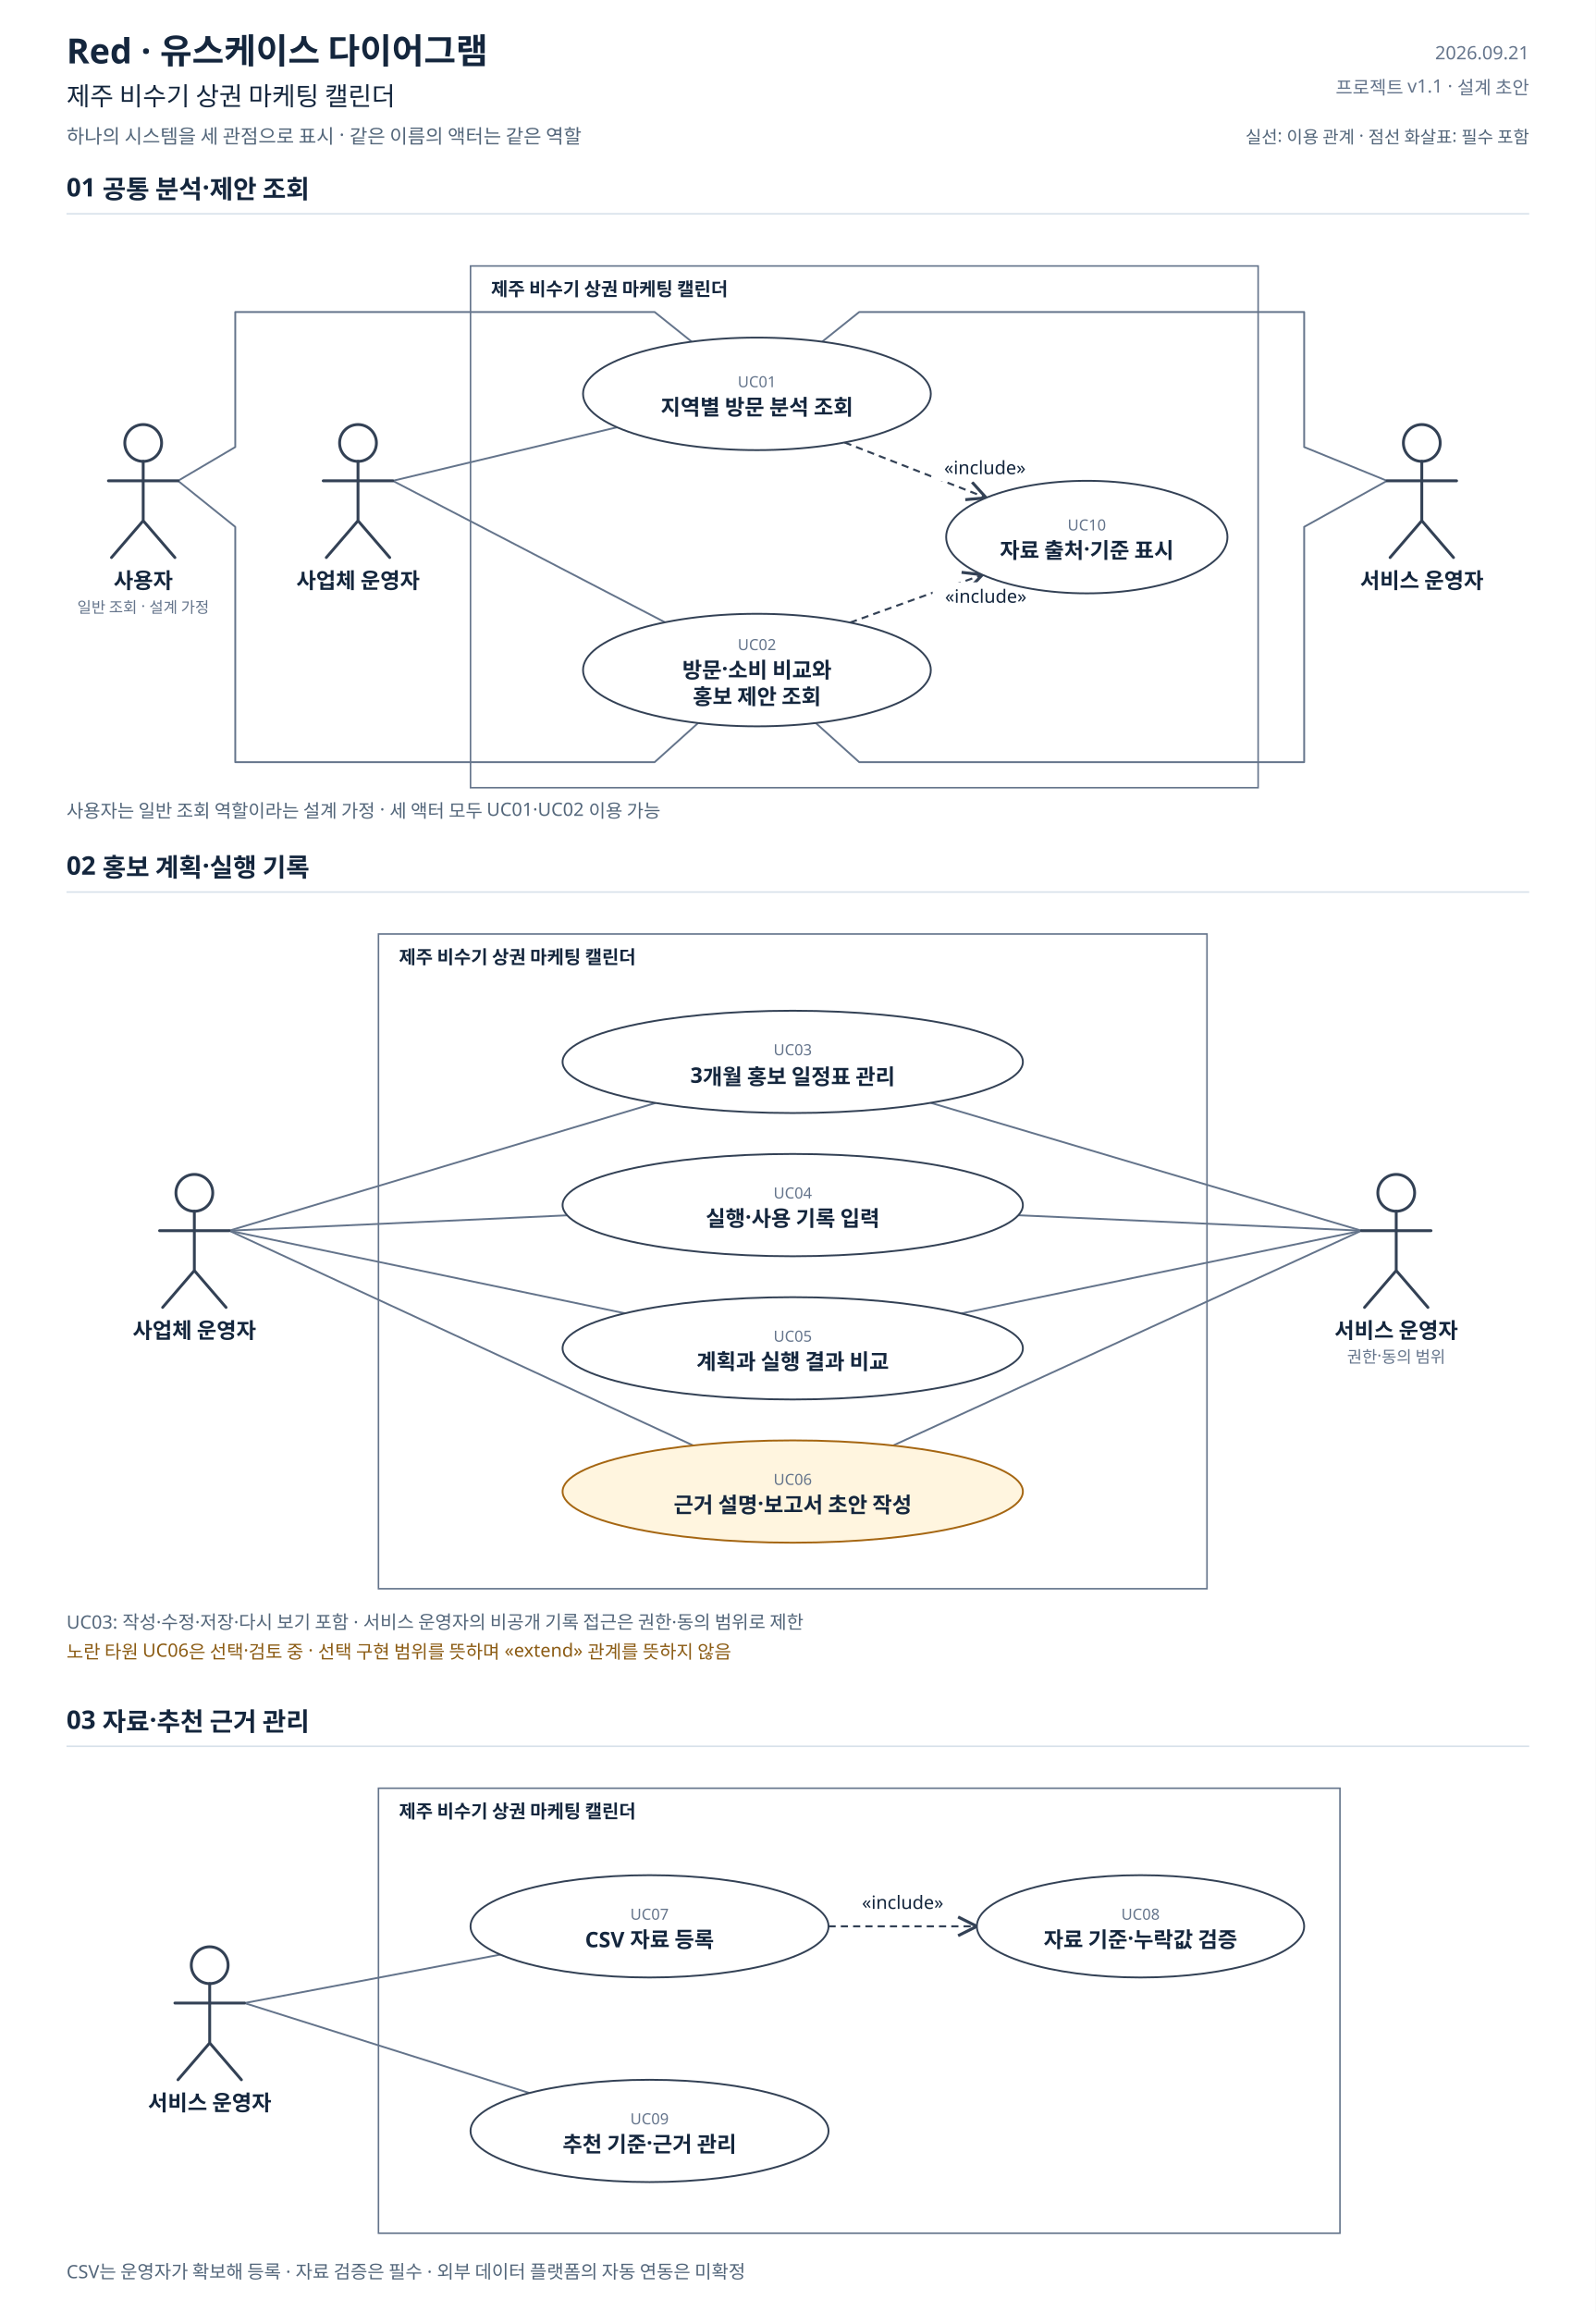
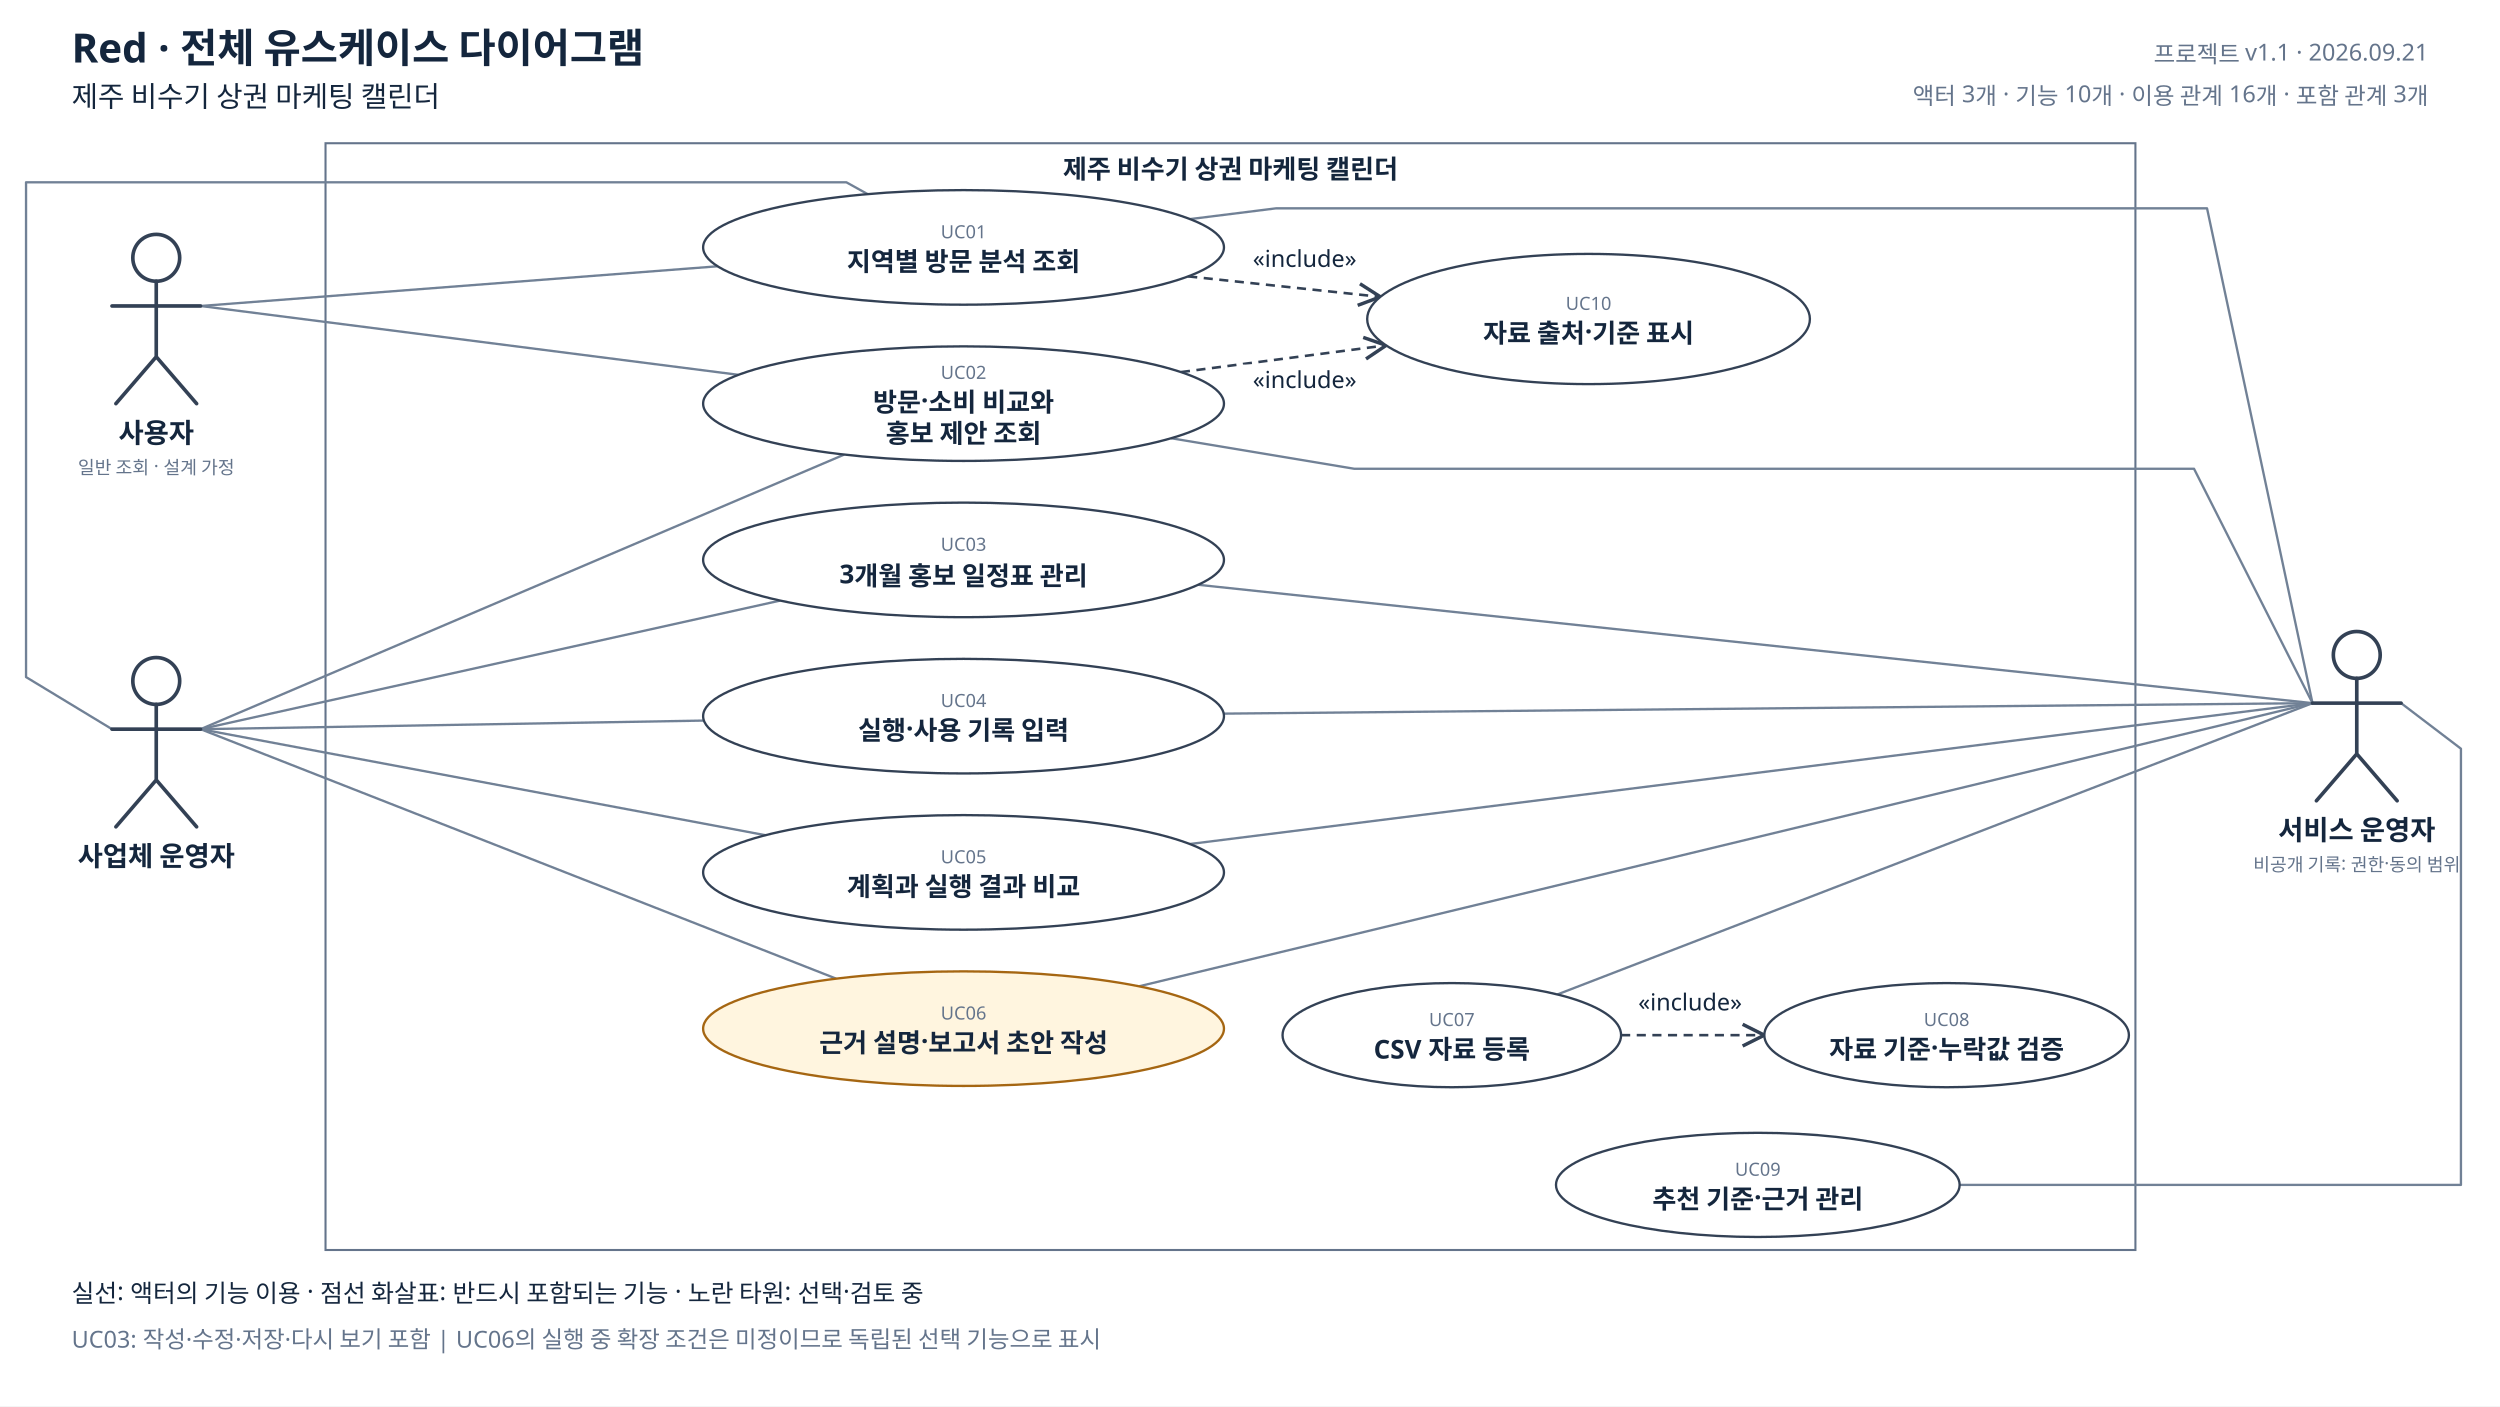
- <svg xmlns="http://www.w3.org/2000/svg" width="1560" height="2260" viewBox="0 0 1560 2260" role="img" aria-labelledby="title description">
+ <svg xmlns="http://www.w3.org/2000/svg" width="1920" height="1080" viewBox="0 0 1920 1080" role="img" aria-labelledby="title description">
  <defs>
-     <marker id="include-arrow" viewBox="0 0 12 12" refX="11" refY="6" markerWidth="11" markerHeight="11" orient="auto">
+     <marker id="include-arrow" viewBox="0 0 12 12" refX="11" refY="6" markerWidth="10" markerHeight="10" orient="auto">
      <path d="M1 1 L11 6 L1 11" fill="none" stroke="#334155" stroke-width="1.6" />
    </marker>
-     <style>text{font-family:"Apple SD Gothic Neo","Noto Sans KR",sans-serif;fill:#14263d}.association{fill:none;stroke:#64748b;stroke-width:1.8;stroke-linejoin:round}.include{fill:none;stroke:#334155;stroke-width:2;stroke-dasharray:7 5;marker-end:url(#include-arrow)}.actor{fill:none;stroke:#334155;stroke-width:2.8;stroke-linecap:round;stroke-linejoin:round}</style>
+     <style>text{font-family:"Apple SD Gothic Neo","Noto Sans KR",sans-serif;fill:#14263d}.association{fill:none;stroke:#718196;stroke-width:1.8;stroke-linejoin:round}.include{fill:none;stroke:#334155;stroke-width:2;stroke-dasharray:7 5;marker-end:url(#include-arrow)}.actor{fill:none;stroke:#334155;stroke-width:2.8;stroke-linecap:round;stroke-linejoin:round}</style>
  </defs>
-   <rect width="1560" height="2260" fill="white" />
-   <text x="65" y="62" font-size="34" font-weight="700" text-anchor="start" style="fill:#14263d">Red · 유스케이스 다이어그램</text>
-   <text x="65" y="103" font-size="25" font-weight="500" text-anchor="start" style="fill:#14263d">제주 비수기 상권 마케팅 캘린더</text>
-   <text x="1495" y="58" font-size="18" font-weight="400" text-anchor="end" style="fill:#64748b">2026.09.21</text>
-   <text x="1495" y="92" font-size="18" font-weight="400" text-anchor="end" style="fill:#64748b">프로젝트 v1.1 · 설계 초안</text>
-   <text x="65" y="140" font-size="19" font-weight="400" text-anchor="start" style="fill:#53667a">하나의 시스템을 세 관점으로 표시 · 같은 이름의 액터는 같은 역할</text>
-   <text x="1495" y="140" font-size="17" font-weight="400" text-anchor="end" style="fill:#53667a">실선: 이용 관계 · 점선 화살표: 필수 포함</text>
-   <text x="65" y="192" font-size="25" font-weight="700" text-anchor="start" style="fill:#14263d">01  공통 분석·제안 조회</text>
-   <line x1="65" y1="209" x2="1495" y2="209" stroke="#d7e1ea" stroke-width="1.5" />
-   <g transform="translate(40 125)" data-diagram-id="RED-USECASE-00003">
-     <rect x="420" y="135" width="770" height="510" fill="white" stroke="#64748b" stroke-width="1.5" />
-     <text x="440" y="164" font-size="18" font-weight="700" text-anchor="start" style="fill:#14263d">제주 비수기 상권 마케팅 캘린더</text>
-     <polyline class="association" points="344.00,345.00 563.22,292.66" data-model-id="RED-USECASE-00153" />
-     <polyline class="association" points="1316.00,345.00 1235.00,312.00 1235.00,180.00 800.00,180.00 763.74,209.01" data-model-id="RED-USECASE-00168" />
-     <polyline class="association" points="344.00,345.00 610.15,483.31" data-model-id="RED-USECASE-00183" />
-     <polyline class="association" points="1316.00,345.00 1235.00,390.00 1235.00,620.00 800.00,620.00 757.51,581.76" data-model-id="RED-USECASE-00198" />
-     <polyline class="include" points="785.68,307.50 924.12,361.58" data-model-id="RED-USECASE-00363" />
-     <rect x="870.899" y="318.54" width="104" height="27" fill="white" />
-     <text x="922.899" y="338.54" font-size="18" font-weight="400" text-anchor="middle" style="fill:#14263d">«include»</text>
-     <polyline class="include" points="791.08,483.56 920.43,436.85" data-model-id="RED-USECASE-00368" />
-     <rect x="871.755" y="444.206" width="104" height="27" fill="white" />
-     <text x="923.755" y="464.206" font-size="18" font-weight="400" text-anchor="middle" style="fill:#14263d">«include»</text>
-     <polyline class="association" points="134.00,345.00 190.00,312.00 190.00,180.00 600.00,180.00 636.26,209.01" data-model-id="RED-USECASE-00389" />
-     <polyline class="association" points="134.00,345.00 190.00,390.00 190.00,620.00 600.00,620.00 642.49,581.76" data-model-id="RED-USECASE-00404" />
-     <g data-model-id="RED-USECASE-00378">
-       <circle class="actor" cx="100.0" cy="308" r="18" fill="white" />
-       <path class="actor" d="M100.0 326 V384 M66.0 345 H134.0 M100.0 384 L69.0 420 M100.0 384 L131.0 420" />
-     </g>
-     <text x="100.0" y="450" font-size="21" font-weight="700" text-anchor="middle" style="fill:#14263d">사용자</text>
-     <text x="100.0" y="474" font-size="15" font-weight="400" text-anchor="middle" style="fill:#64748b">일반 조회 · 설계 가정</text>
-     <g data-model-id="RED-USECASE-00011">
-       <circle class="actor" cx="310.0" cy="308" r="18" fill="white" />
-       <path class="actor" d="M310.0 326 V384 M276.0 345 H344.0 M310.0 384 L279.0 420 M310.0 384 L341.0 420" />
-     </g>
-     <text x="310.0" y="450" font-size="21" font-weight="700" text-anchor="middle" style="fill:#14263d">사업체 운영자</text>
-     <g data-model-id="RED-USECASE-00022">
-       <circle class="actor" cx="1350.0" cy="308" r="18" fill="white" />
-       <path class="actor" d="M1350.0 326 V384 M1316.0 345 H1384.0 M1350.0 384 L1319.0 420 M1350.0 384 L1381.0 420" />
-     </g>
-     <text x="1350.0" y="450" font-size="21" font-weight="700" text-anchor="middle" style="fill:#14263d">서비스 운영자</text>
-     <ellipse cx="700.0" cy="260.0" rx="170.0" ry="55.0" fill="#FFFFFF" stroke="#334155" stroke-width="1.8" data-model-id="RED-USECASE-00033" />
-     <text x="700.0" y="253.5" font-size="15" font-weight="500" text-anchor="middle" style="fill:#64748b">UC01</text>
-     <text x="700.0" y="280.5" font-size="21" font-weight="600" text-anchor="middle" style="fill:#14263d">지역별 방문 분석 조회</text>
-     <ellipse cx="700.0" cy="530.0" rx="170.0" ry="55.0" fill="#FFFFFF" stroke="#334155" stroke-width="1.8" data-model-id="RED-USECASE-00045" />
-     <text x="700.0" y="510.5" font-size="15" font-weight="500" text-anchor="middle" style="fill:#64748b">UC02</text>
-     <text x="700.0" y="537.5" font-size="21" font-weight="600" text-anchor="middle" style="fill:#14263d">방문·소비 비교와</text>
-     <text x="700.0" y="563.5" font-size="21" font-weight="600" text-anchor="middle" style="fill:#14263d">홍보 제안 조회</text>
-     <ellipse cx="1022.5" cy="400.0" rx="137.5" ry="55.0" fill="#FFFFFF" stroke="#334155" stroke-width="1.8" data-model-id="RED-USECASE-00141" />
-     <text x="1022.5" y="393.5" font-size="15" font-weight="500" text-anchor="middle" style="fill:#64748b">UC10</text>
-     <text x="1022.5" y="420.5" font-size="21" font-weight="600" text-anchor="middle" style="fill:#14263d">자료 출처·기준 표시</text>
+   <rect width="1920" height="1080" fill="white" />
+   <text x="55" y="48" font-size="31" font-weight="700" text-anchor="start" style="fill:#14263d">Red · 전체 유스케이스 다이어그램</text>
+   <text x="55" y="82" font-size="22" font-weight="500" text-anchor="start" style="fill:#14263d">제주 비수기 상권 마케팅 캘린더</text>
+   <text x="1865" y="48" font-size="18" font-weight="400" text-anchor="end" style="fill:#64748b">프로젝트 v1.1 · 2026.09.21</text>
+   <text x="1865" y="80" font-size="18" font-weight="400" text-anchor="end" style="fill:#64748b">액터 3개 · 기능 10개 · 이용 관계 16개 · 포함 관계 3개</text>
+   <rect x="250" y="110" width="1390" height="850" fill="white" stroke="#64748b" stroke-width="1.6" />
+   <text x="945" y="137" font-size="20" font-weight="700" text-anchor="middle" style="fill:#14263d">제주 비수기 상권 마케팅 캘린더</text>
+   <polyline class="association" points="86.00,560.00 20.00,520.00 20.00,140.00 650.00,140.00 666.36,149.09" data-model-id="RED-USECASE-00153" />
+   <polyline class="association" points="1776.00,540.00 1695.00,160.00 980.00,160.00 913.89,168.26" data-model-id="RED-USECASE-00168" />
+   <polyline class="association" points="154.00,560.00 648.33,349.11" data-model-id="RED-USECASE-00183" />
+   <polyline class="association" points="1776.00,540.00 1685.00,360.00 1040.00,360.00 899.42,336.57" data-model-id="RED-USECASE-00198" />
+   <polyline class="include" points="912.52,212.26 1060.15,227.98" data-model-id="RED-USECASE-00363" />
+   <polyline class="include" points="906.94,285.77 1064.55,265.24" data-model-id="RED-USECASE-00368" />
+   <polyline class="association" points="154.00,235.00 551.17,204.50" data-model-id="RED-USECASE-00389" />
+   <polyline class="association" points="154.00,235.00 567.13,287.87" data-model-id="RED-USECASE-00404" />
+   <polyline class="association" points="154.00,560.00 599.17,461.24" data-model-id="RED-USECASE-00213" />
+   <polyline class="association" points="1776.00,540.00 920.12,449.12" data-model-id="RED-USECASE-00228" />
+   <polyline class="association" points="154.00,560.00 540.60,553.40" data-model-id="RED-USECASE-00243" />
+   <polyline class="association" points="1776.00,540.00 939.81,548.07" data-model-id="RED-USECASE-00258" />
+   <polyline class="association" points="154.00,560.00 587.86,641.44" data-model-id="RED-USECASE-00273" />
+   <polyline class="association" points="1776.00,540.00 913.73,648.20" data-model-id="RED-USECASE-00288" />
+   <polyline class="association" points="154.00,560.00 642.21,751.62" data-model-id="RED-USECASE-00303" />
+   <polyline class="association" points="1776.00,540.00 874.74,757.48" data-model-id="RED-USECASE-00318" />
+   <polyline class="association" points="1776.00,540.00 1196.06,763.73" data-model-id="RED-USECASE-00333" />
+   <polyline class="association" points="1844.00,540.00 1890.00,575.00 1890.00,910.00 1505.00,910.00" data-model-id="RED-USECASE-00348" />
+   <polyline class="include" points="1245.00,795.00 1355.00,795.00" data-model-id="RED-USECASE-00373" />
+   <g data-model-id="RED-USECASE-00378">
+     <circle class="actor" cx="120.0" cy="198" r="18" fill="white" />
+     <path class="actor" d="M120.0 216 V274 M86.0 235 H154.0 M120.0 274 L89.0 310 M120.0 274 L151.0 310" />
  </g>
-   <text x="65" y="799" font-size="18" font-weight="400" text-anchor="start" style="fill:#53667a">사용자는 일반 조회 역할이라는 설계 가정 · 세 액터 모두 UC01·UC02 이용 가능</text>
-   <text x="65" y="855" font-size="25" font-weight="700" text-anchor="start" style="fill:#14263d">02  홍보 계획·실행 기록</text>
-   <line x1="65" y1="872" x2="1495" y2="872" stroke="#d7e1ea" stroke-width="1.5" />
-   <g transform="translate(40 833)" data-diagram-id="RED-USECASE-10150">
-     <rect x="330" y="80" width="810" height="640" fill="white" stroke="#64748b" stroke-width="1.5" />
-     <text x="350" y="109" font-size="18" font-weight="700" text-anchor="start" style="fill:#14263d">제주 비수기 상권 마케팅 캘린더</text>
-     <polyline class="association" points="184.00,370.00 600.92,245.15" data-model-id="RED-USECASE-00213" />
-     <polyline class="association" points="1291.00,370.00 869.86,245.02" data-model-id="RED-USECASE-00228" />
-     <polyline class="association" points="184.00,370.00 514.55,355.00" data-model-id="RED-USECASE-00243" />
-     <polyline class="association" points="1291.00,370.00 955.53,354.92" data-model-id="RED-USECASE-00258" />
-     <polyline class="association" points="184.00,370.00 570.99,450.77" data-model-id="RED-USECASE-00273" />
-     <polyline class="association" points="1291.00,370.00 899.70,450.93" data-model-id="RED-USECASE-00288" />
-     <polyline class="association" points="184.00,370.00 637.61,579.93" data-model-id="RED-USECASE-00303" />
-     <polyline class="association" points="1291.00,370.00 833.11,580.00" data-model-id="RED-USECASE-00318" />
-     <g data-model-id="RED-USECASE-00011">
-       <circle class="actor" cx="150.0" cy="333" r="18" fill="white" />
-       <path class="actor" d="M150.0 351 V409 M116.0 370 H184.0 M150.0 409 L119.0 445 M150.0 409 L181.0 445" />
-     </g>
-     <text x="150.0" y="475" font-size="21" font-weight="700" text-anchor="middle" style="fill:#14263d">사업체 운영자</text>
-     <g data-model-id="RED-USECASE-00022">
-       <circle class="actor" cx="1325.0" cy="333" r="18" fill="white" />
-       <path class="actor" d="M1325.0 351 V409 M1291.0 370 H1359.0 M1325.0 409 L1294.0 445 M1325.0 409 L1356.0 445" />
-     </g>
-     <text x="1325.0" y="475" font-size="21" font-weight="700" text-anchor="middle" style="fill:#14263d">서비스 운영자</text>
-     <text x="1325.0" y="499" font-size="16" font-weight="400" text-anchor="middle" style="fill:#64748b">권한·동의 범위</text>
-     <ellipse cx="735.0" cy="205.0" rx="225.0" ry="50.0" fill="#FFFFFF" stroke="#334155" stroke-width="1.8" data-model-id="RED-USECASE-00057" />
-     <text x="735.0" y="198.5" font-size="15" font-weight="500" text-anchor="middle" style="fill:#64748b">UC03</text>
-     <text x="735.0" y="225.5" font-size="21" font-weight="600" text-anchor="middle" style="fill:#14263d">3개월 홍보 일정표 관리</text>
-     <ellipse cx="735.0" cy="345.0" rx="225.0" ry="50.0" fill="#FFFFFF" stroke="#334155" stroke-width="1.8" data-model-id="RED-USECASE-00069" />
-     <text x="735.0" y="338.5" font-size="15" font-weight="500" text-anchor="middle" style="fill:#64748b">UC04</text>
-     <text x="735.0" y="365.5" font-size="21" font-weight="600" text-anchor="middle" style="fill:#14263d">실행·사용 기록 입력</text>
-     <ellipse cx="735.0" cy="485.0" rx="225.0" ry="50.0" fill="#FFFFFF" stroke="#334155" stroke-width="1.8" data-model-id="RED-USECASE-00081" />
-     <text x="735.0" y="478.5" font-size="15" font-weight="500" text-anchor="middle" style="fill:#64748b">UC05</text>
-     <text x="735.0" y="505.5" font-size="21" font-weight="600" text-anchor="middle" style="fill:#14263d">계획과 실행 결과 비교</text>
-     <ellipse cx="735.0" cy="625.0" rx="225.0" ry="50.0" fill="#FFF5DF" stroke="#A56612" stroke-width="1.8" data-model-id="RED-USECASE-00093" />
-     <text x="735.0" y="618.5" font-size="15" font-weight="500" text-anchor="middle" style="fill:#64748b">UC06</text>
-     <text x="735.0" y="645.5" font-size="21" font-weight="600" text-anchor="middle" style="fill:#14263d">근거 설명·보고서 초안 작성</text>
+   <text x="120.0" y="340" font-size="21" font-weight="700" text-anchor="middle" style="fill:#14263d">사용자</text>
+   <text x="120.0" y="364" font-size="14" font-weight="400" text-anchor="middle" style="fill:#64748b">일반 조회 · 설계 가정</text>
+   <g data-model-id="RED-USECASE-00011">
+     <circle class="actor" cx="120.0" cy="523" r="18" fill="white" />
+     <path class="actor" d="M120.0 541 V599 M86.0 560 H154.0 M120.0 599 L89.0 635 M120.0 599 L151.0 635" />
  </g>
-   <text x="65" y="1592" font-size="18" font-weight="400" text-anchor="start" style="fill:#53667a">UC03: 작성·수정·저장·다시 보기 포함 · 서비스 운영자의 비공개 기록 접근은 권한·동의 범위로 제한</text>
-   <text x="65" y="1621" font-size="18" font-weight="400" text-anchor="start" style="fill:#8b5b13">노란 타원 UC06은 선택·검토 중 · 선택 구현 범위를 뜻하며 «extend» 관계를 뜻하지 않음</text>
-   <text x="65" y="1690" font-size="25" font-weight="700" text-anchor="start" style="fill:#14263d">03  자료·추천 근거 관리</text>
-   <line x1="65" y1="1707" x2="1495" y2="1707" stroke="#d7e1ea" stroke-width="1.5" />
-   <g transform="translate(40 1668)" data-diagram-id="RED-USECASE-10317">
-     <rect x="330" y="80" width="940" height="435" fill="white" stroke="#64748b" stroke-width="1.5" />
-     <text x="350" y="109" font-size="18" font-weight="700" text-anchor="start" style="fill:#14263d">제주 비수기 상권 마케팅 캘린더</text>
-     <polyline class="association" points="199.00,290.00 449.14,242.63" data-model-id="RED-USECASE-00333" />
-     <polyline class="association" points="199.00,290.00 477.56,377.93" data-model-id="RED-USECASE-00348" />
-     <polyline class="include" points="770.00,215.00 915.00,215.00" data-model-id="RED-USECASE-00373" />
-     <rect x="790.5" y="178.0" width="104" height="27" fill="white" />
-     <text x="842.5" y="198.0" font-size="18" font-weight="400" text-anchor="middle" style="fill:#14263d">«include»</text>
-     <g data-model-id="RED-USECASE-00022">
-       <circle class="actor" cx="165.0" cy="253" r="18" fill="white" />
-       <path class="actor" d="M165.0 271 V329 M131.0 290 H199.0 M165.0 329 L134.0 365 M165.0 329 L196.0 365" />
-     </g>
-     <text x="165.0" y="395" font-size="21" font-weight="700" text-anchor="middle" style="fill:#14263d">서비스 운영자</text>
-     <ellipse cx="595.0" cy="215.0" rx="175.0" ry="50.0" fill="#FFFFFF" stroke="#334155" stroke-width="1.8" data-model-id="RED-USECASE-00105" />
-     <text x="595.0" y="208.5" font-size="15" font-weight="500" text-anchor="middle" style="fill:#64748b">UC07</text>
-     <text x="595.0" y="235.5" font-size="21" font-weight="600" text-anchor="middle" style="fill:#14263d">CSV 자료 등록</text>
-     <ellipse cx="1075.0" cy="215.0" rx="160.0" ry="50.0" fill="#FFFFFF" stroke="#334155" stroke-width="1.8" data-model-id="RED-USECASE-00117" />
-     <text x="1075.0" y="208.5" font-size="15" font-weight="500" text-anchor="middle" style="fill:#64748b">UC08</text>
-     <text x="1075.0" y="235.5" font-size="21" font-weight="600" text-anchor="middle" style="fill:#14263d">자료 기준·누락값 검증</text>
-     <ellipse cx="595.0" cy="415.0" rx="175.0" ry="50.0" fill="#FFFFFF" stroke="#334155" stroke-width="1.8" data-model-id="RED-USECASE-00129" />
-     <text x="595.0" y="408.5" font-size="15" font-weight="500" text-anchor="middle" style="fill:#64748b">UC09</text>
-     <text x="595.0" y="435.5" font-size="21" font-weight="600" text-anchor="middle" style="fill:#14263d">추천 기준·근거 관리</text>
+   <text x="120.0" y="665" font-size="21" font-weight="700" text-anchor="middle" style="fill:#14263d">사업체 운영자</text>
+   <g data-model-id="RED-USECASE-00022">
+     <circle class="actor" cx="1810.0" cy="503" r="18" fill="white" />
+     <path class="actor" d="M1810.0 521 V579 M1776.0 540 H1844.0 M1810.0 579 L1779.0 615 M1810.0 579 L1841.0 615" />
  </g>
-   <text x="65" y="2227" font-size="18" font-weight="400" text-anchor="start" style="fill:#53667a">CSV는 운영자가 확보해 등록 · 자료 검증은 필수 · 외부 데이터 플랫폼의 자동 연동은 미확정</text>
+   <text x="1810.0" y="645" font-size="21" font-weight="700" text-anchor="middle" style="fill:#14263d">서비스 운영자</text>
+   <text x="1810.0" y="669" font-size="14" font-weight="400" text-anchor="middle" style="fill:#64748b">비공개 기록: 권한·동의 범위</text>
+   <ellipse cx="740.0" cy="190.0" rx="200.0" ry="44.0" fill="#FFFFFF" stroke="#334155" stroke-width="1.8" data-model-id="RED-USECASE-00033" />
+   <text x="740.0" y="183.0" font-size="14" font-weight="500" text-anchor="middle" style="fill:#64748b">UC01</text>
+   <text x="740.0" y="208.0" font-size="20" font-weight="600" text-anchor="middle" style="fill:#14263d">지역별 방문 분석 조회</text>
+   <ellipse cx="740.0" cy="310.0" rx="200.0" ry="44.0" fill="#FFFFFF" stroke="#334155" stroke-width="1.8" data-model-id="RED-USECASE-00045" />
+   <text x="740.0" y="291.0" font-size="14" font-weight="500" text-anchor="middle" style="fill:#64748b">UC02</text>
+   <text x="740.0" y="316.0" font-size="20" font-weight="600" text-anchor="middle" style="fill:#14263d">방문·소비 비교와</text>
+   <text x="740.0" y="340.0" font-size="20" font-weight="600" text-anchor="middle" style="fill:#14263d">홍보 제안 조회</text>
+   <ellipse cx="1220.0" cy="245.0" rx="170.0" ry="50.0" fill="#FFFFFF" stroke="#334155" stroke-width="1.8" data-model-id="RED-USECASE-00141" />
+   <text x="1220.0" y="238.0" font-size="14" font-weight="500" text-anchor="middle" style="fill:#64748b">UC10</text>
+   <text x="1220.0" y="263.0" font-size="20" font-weight="600" text-anchor="middle" style="fill:#14263d">자료 출처·기준 표시</text>
+   <ellipse cx="740.0" cy="430.0" rx="200.0" ry="44.0" fill="#FFFFFF" stroke="#334155" stroke-width="1.8" data-model-id="RED-USECASE-00057" />
+   <text x="740.0" y="423.0" font-size="14" font-weight="500" text-anchor="middle" style="fill:#64748b">UC03</text>
+   <text x="740.0" y="448.0" font-size="20" font-weight="600" text-anchor="middle" style="fill:#14263d">3개월 홍보 일정표 관리</text>
+   <ellipse cx="740.0" cy="550.0" rx="200.0" ry="44.0" fill="#FFFFFF" stroke="#334155" stroke-width="1.8" data-model-id="RED-USECASE-00069" />
+   <text x="740.0" y="543.0" font-size="14" font-weight="500" text-anchor="middle" style="fill:#64748b">UC04</text>
+   <text x="740.0" y="568.0" font-size="20" font-weight="600" text-anchor="middle" style="fill:#14263d">실행·사용 기록 입력</text>
+   <ellipse cx="740.0" cy="670.0" rx="200.0" ry="44.0" fill="#FFFFFF" stroke="#334155" stroke-width="1.8" data-model-id="RED-USECASE-00081" />
+   <text x="740.0" y="663.0" font-size="14" font-weight="500" text-anchor="middle" style="fill:#64748b">UC05</text>
+   <text x="740.0" y="688.0" font-size="20" font-weight="600" text-anchor="middle" style="fill:#14263d">계획과 실행 결과 비교</text>
+   <ellipse cx="740.0" cy="790.0" rx="200.0" ry="44.0" fill="#FFF5DF" stroke="#A56612" stroke-width="1.8" data-model-id="RED-USECASE-00093" />
+   <text x="740.0" y="783.0" font-size="14" font-weight="500" text-anchor="middle" style="fill:#64748b">UC06</text>
+   <text x="740.0" y="808.0" font-size="20" font-weight="600" text-anchor="middle" style="fill:#14263d">근거 설명·보고서 초안 작성</text>
+   <ellipse cx="1115.0" cy="795.0" rx="130.0" ry="40.0" fill="#FFFFFF" stroke="#334155" stroke-width="1.8" data-model-id="RED-USECASE-00105" />
+   <text x="1115.0" y="788.0" font-size="14" font-weight="500" text-anchor="middle" style="fill:#64748b">UC07</text>
+   <text x="1115.0" y="813.0" font-size="20" font-weight="600" text-anchor="middle" style="fill:#14263d">CSV 자료 등록</text>
+   <ellipse cx="1495.0" cy="795.0" rx="140.0" ry="40.0" fill="#FFFFFF" stroke="#334155" stroke-width="1.8" data-model-id="RED-USECASE-00117" />
+   <text x="1495.0" y="788.0" font-size="14" font-weight="500" text-anchor="middle" style="fill:#64748b">UC08</text>
+   <text x="1495.0" y="813.0" font-size="20" font-weight="600" text-anchor="middle" style="fill:#14263d">자료 기준·누락값 검증</text>
+   <ellipse cx="1350.0" cy="910.0" rx="155.0" ry="40.0" fill="#FFFFFF" stroke="#334155" stroke-width="1.8" data-model-id="RED-USECASE-00129" />
+   <text x="1350.0" y="903.0" font-size="14" font-weight="500" text-anchor="middle" style="fill:#64748b">UC09</text>
+   <text x="1350.0" y="928.0" font-size="20" font-weight="600" text-anchor="middle" style="fill:#14263d">추천 기준·근거 관리</text>
+   <rect x="952" y="187" width="100" height="24" fill="white" />
+   <text x="1002" y="205" font-size="18" font-weight="400" text-anchor="middle" style="fill:#14263d">«include»</text>
+   <rect x="952" y="280" width="100" height="24" fill="white" />
+   <text x="1002" y="298" font-size="18" font-weight="400" text-anchor="middle" style="fill:#14263d">«include»</text>
+   <rect x="1248" y="758" width="100" height="24" fill="white" />
+   <text x="1298" y="776" font-size="18" font-weight="400" text-anchor="middle" style="fill:#14263d">«include»</text>
+   <text x="55" y="1000" font-size="19" font-weight="500" text-anchor="start" style="fill:#14263d">실선: 액터의 기능 이용   ·   점선 화살표: 반드시 포함되는 기능   ·   노란 타원: 선택·검토 중</text>
+   <text x="55" y="1035" font-size="18" font-weight="400" text-anchor="start" style="fill:#64748b">UC03: 작성·수정·저장·다시 보기 포함   |   UC06의 실행 중 확장 조건은 미정이므로 독립된 선택 기능으로 표시</text>
</svg>
